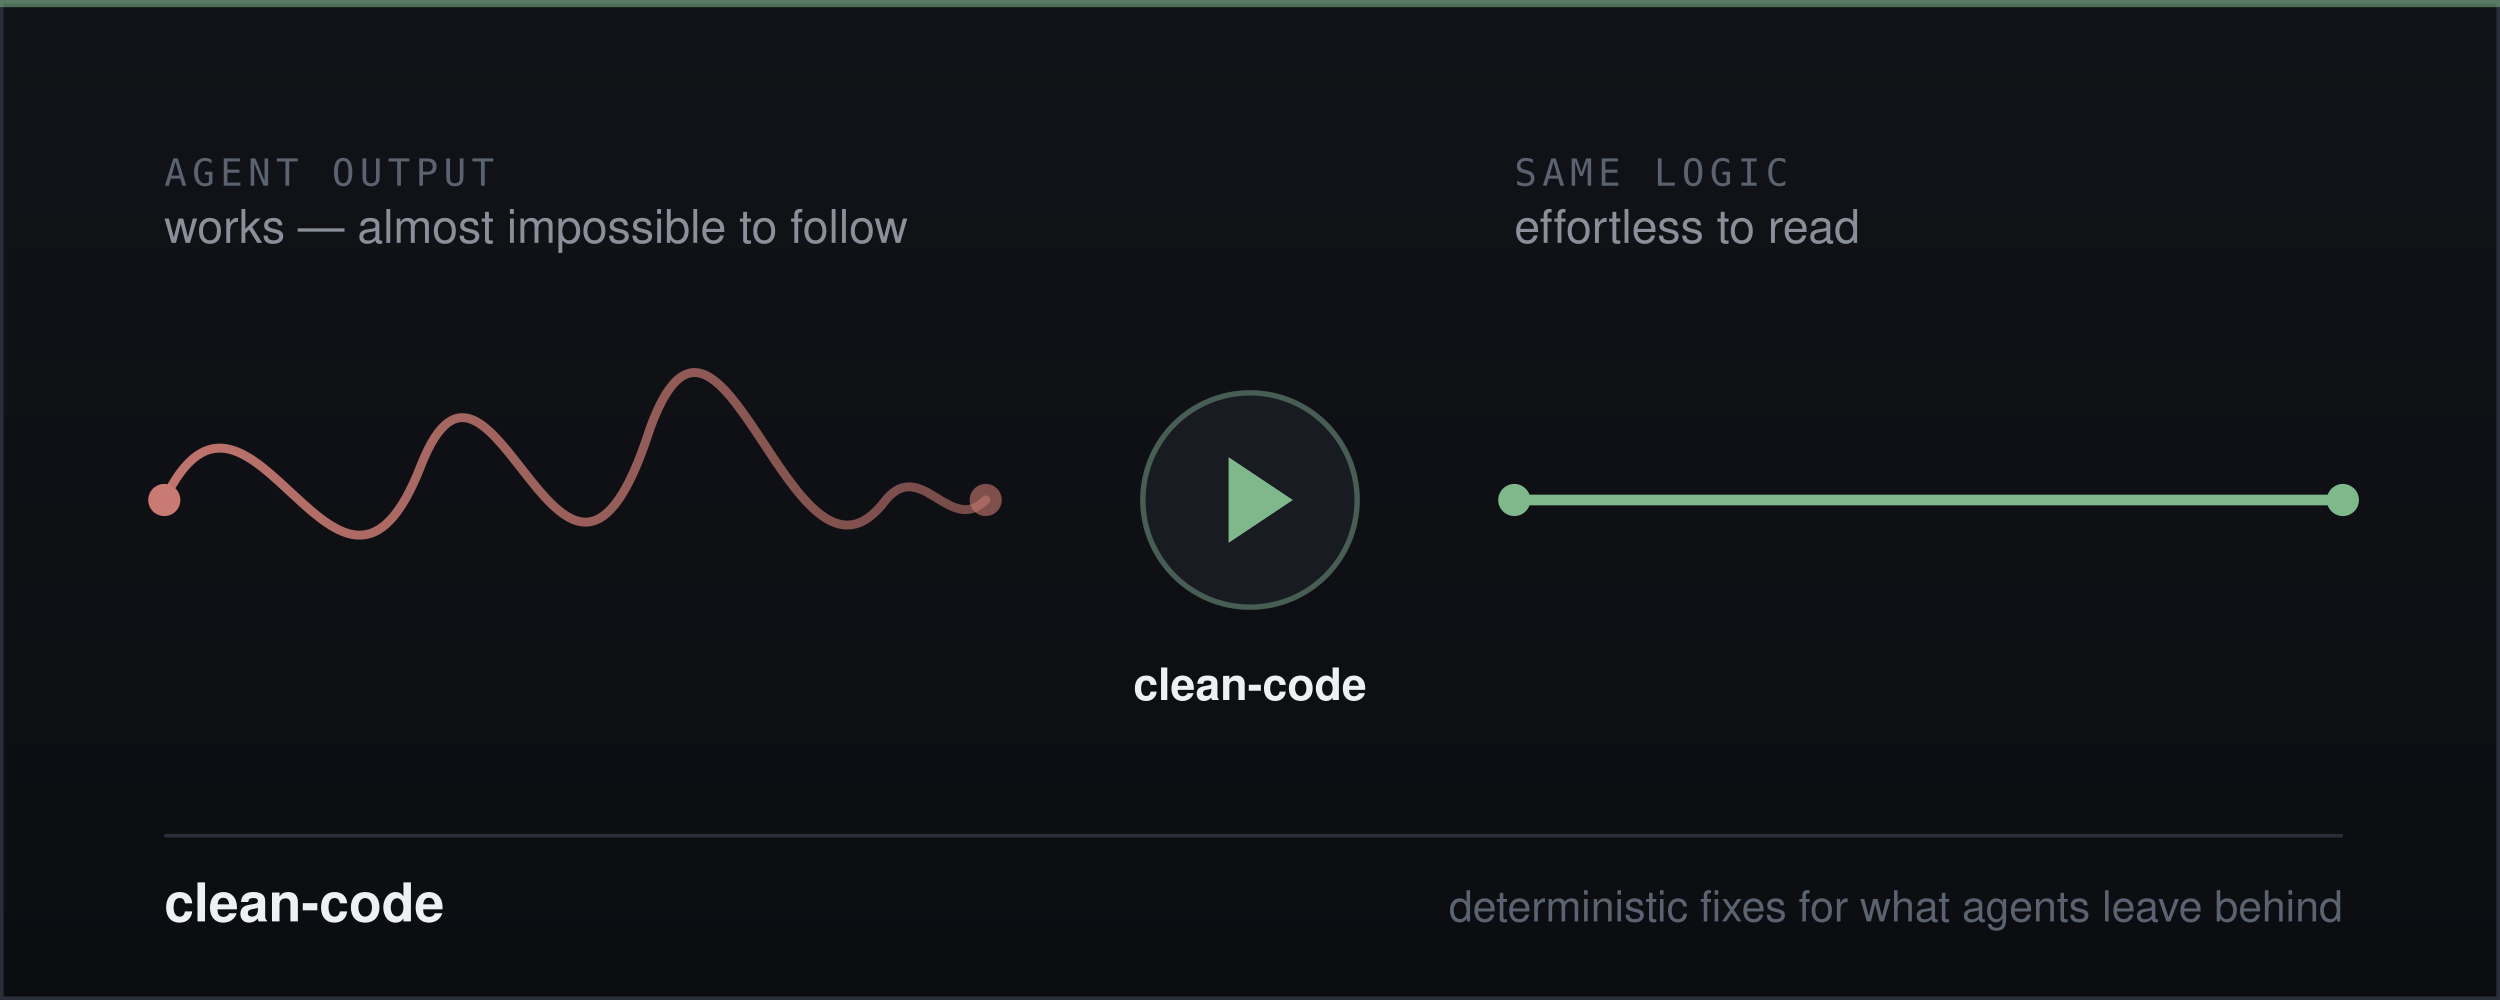
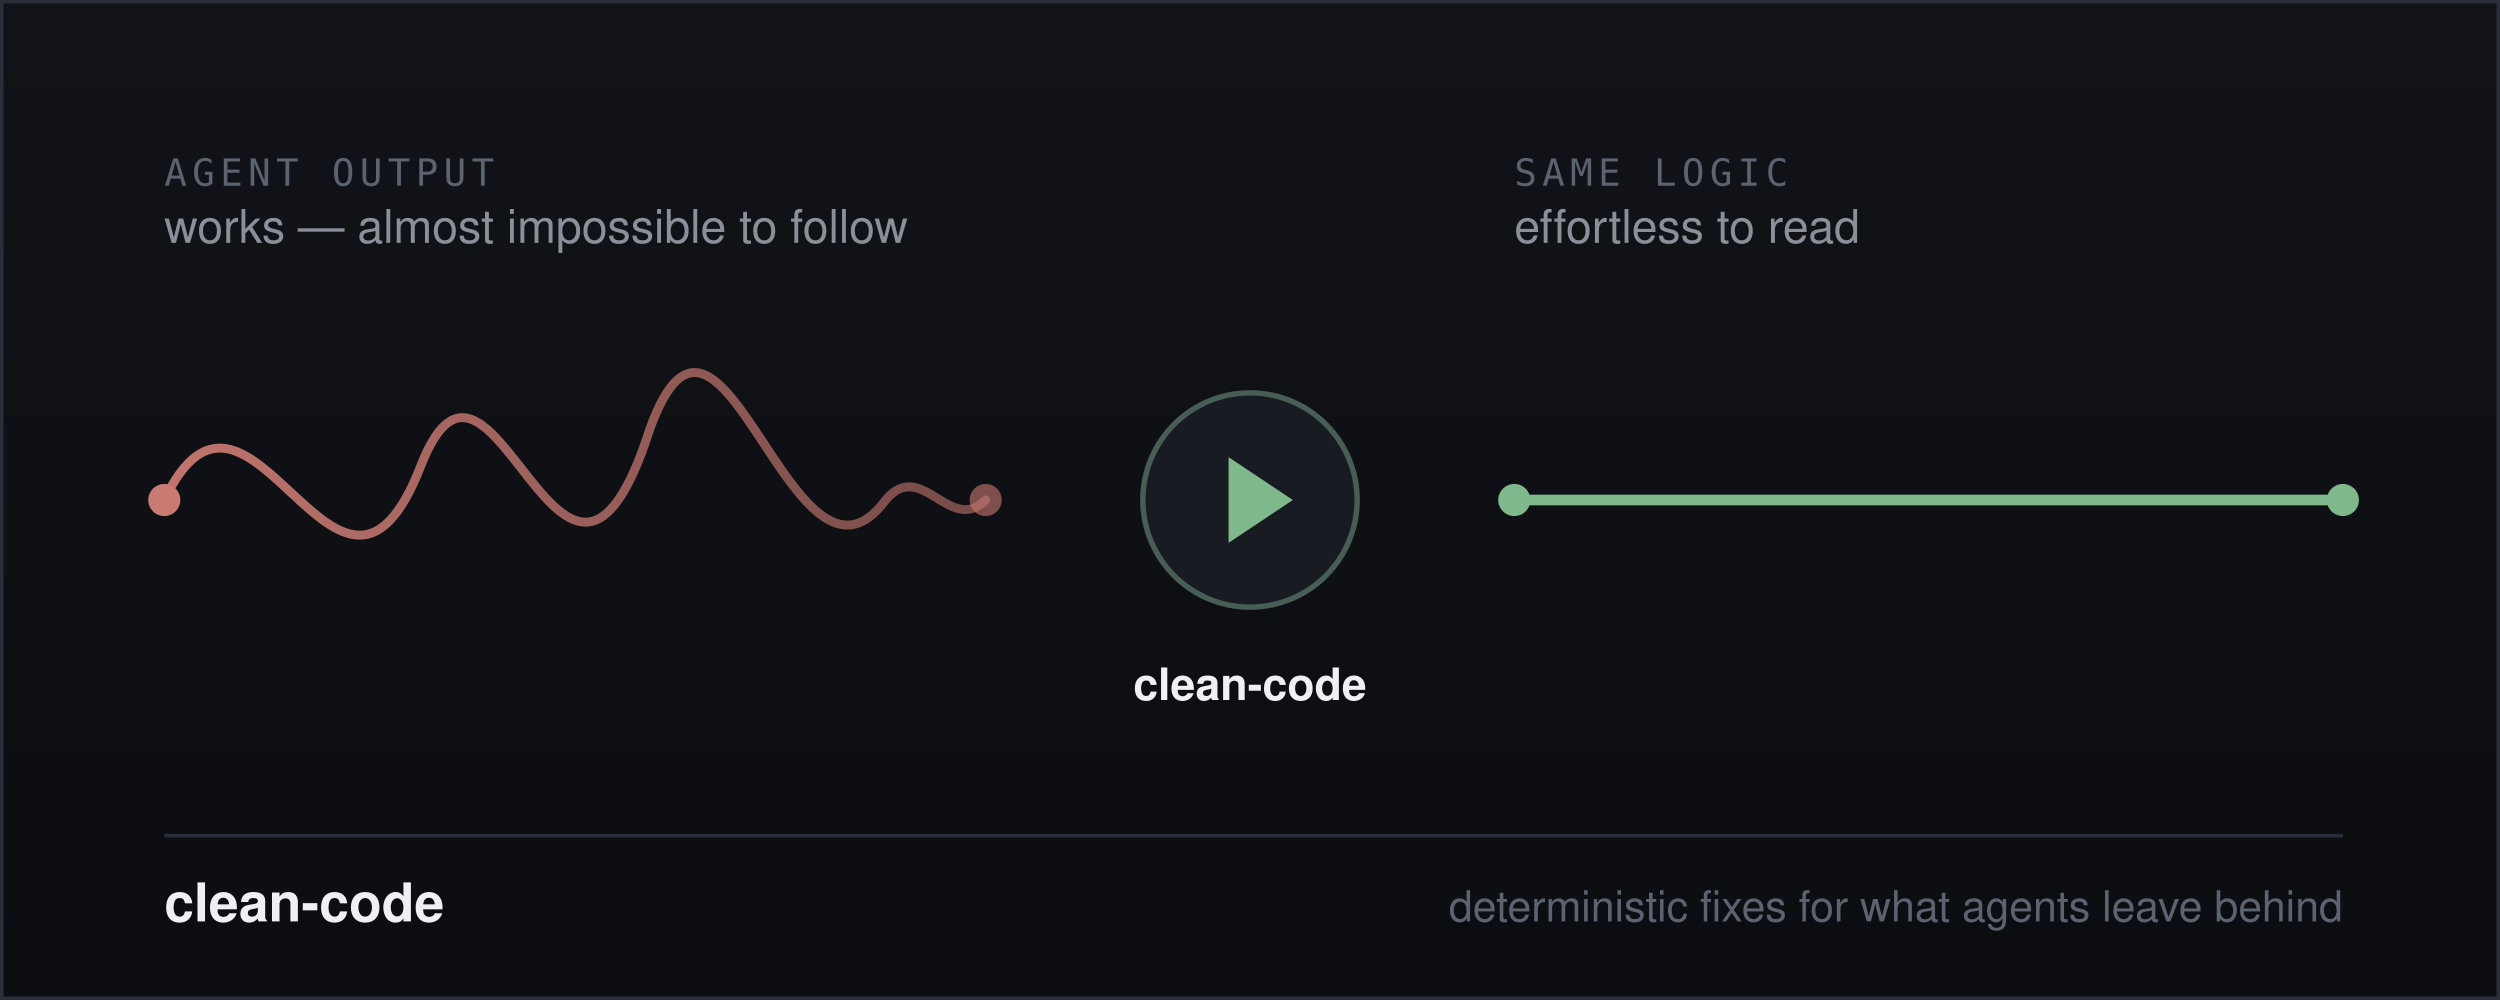
<svg xmlns="http://www.w3.org/2000/svg" width="700" height="280" viewBox="0 0 700 280">
  <defs>
    <linearGradient id="bgGrad" x1="0" y1="0" x2="0" y2="1">
      <stop offset="0" stop-color="#111318" />
      <stop offset="1" stop-color="#0b0d11" />
    </linearGradient>
    <linearGradient id="pathFade" x1="0" y1="0" x2="1" y2="0">
      <stop offset="0" stop-color="#c97a72" stop-opacity="0.95" />
      <stop offset="1" stop-color="#c97a72" stop-opacity="0.55" />
    </linearGradient>
  </defs>
  <rect width="700" height="280" fill="url(#bgGrad)" />
  <rect x="0.5" y="0.5" width="699" height="279" fill="none" stroke="#2a2e38" stroke-width="1" />
-   <rect x="0" y="0" width="700" height="2" fill="#7fb88a" opacity="0.55" />
  <text x="46" y="52" font-family="'SF Mono', 'JetBrains Mono', Consolas, monospace" font-size="10.5" letter-spacing="1.5" fill="#5b6270">AGENT OUTPUT</text>
  <text x="46" y="68" font-family="-apple-system, 'Helvetica Neue', Helvetica, Arial, sans-serif" font-size="13" fill="#8a8f9a">works — almost impossible to follow</text>
  <path d="M 46 140   C 70 90, 95 190, 118 130   C 138 80, 158 195, 182 120   C 202 65, 222 175, 248 140   C 258 128, 266 150, 276 140" fill="none" stroke="url(#pathFade)" stroke-width="2.5" stroke-linejoin="round" stroke-linecap="round" />
  <circle cx="46" cy="140" r="4.5" fill="#c97a72" />
  <circle cx="276" cy="140" r="4.5" fill="#c97a72" opacity="0.6" />
  <g transform="translate(350,140)">
    <circle r="30" fill="#181b22" stroke="#2a2e38" stroke-width="1.5" />
    <circle r="30" fill="none" stroke="#7fb88a" stroke-width="1.5" opacity="0.35" />
    <path d="M -6 -12 L 12 0 L -6 12 Z" fill="#7fb88a" />
  </g>
  <text x="350" y="196" font-family="-apple-system, 'Helvetica Neue', Helvetica, Arial, sans-serif" font-size="12.5" font-weight="600" fill="#eef0f3" text-anchor="middle">clean-code</text>
  <text x="424" y="52" font-family="'SF Mono', 'JetBrains Mono', Consolas, monospace" font-size="10.5" letter-spacing="1.5" fill="#5b6270">SAME LOGIC</text>
  <text x="424" y="68" font-family="-apple-system, 'Helvetica Neue', Helvetica, Arial, sans-serif" font-size="13" fill="#8a8f9a">effortless to read</text>
  <line x1="424" y1="140" x2="656" y2="140" stroke="#7fb88a" stroke-width="3" stroke-linecap="round" />
  <circle cx="424" cy="140" r="4.5" fill="#7fb88a" />
  <circle cx="656" cy="140" r="4.5" fill="#7fb88a" />
  <line x1="46" y1="234" x2="656" y2="234" stroke="#2a2e38" stroke-width="1" />
  <text x="46" y="258" font-family="-apple-system, 'Helvetica Neue', Helvetica, Arial, sans-serif" font-size="15" font-weight="700" fill="#eef0f3">clean-code</text>
  <text x="656" y="258" font-family="-apple-system, 'Helvetica Neue', Helvetica, Arial, sans-serif" font-size="12" fill="#5b6270" text-anchor="end">deterministic fixes for what agents leave behind</text>
</svg>
